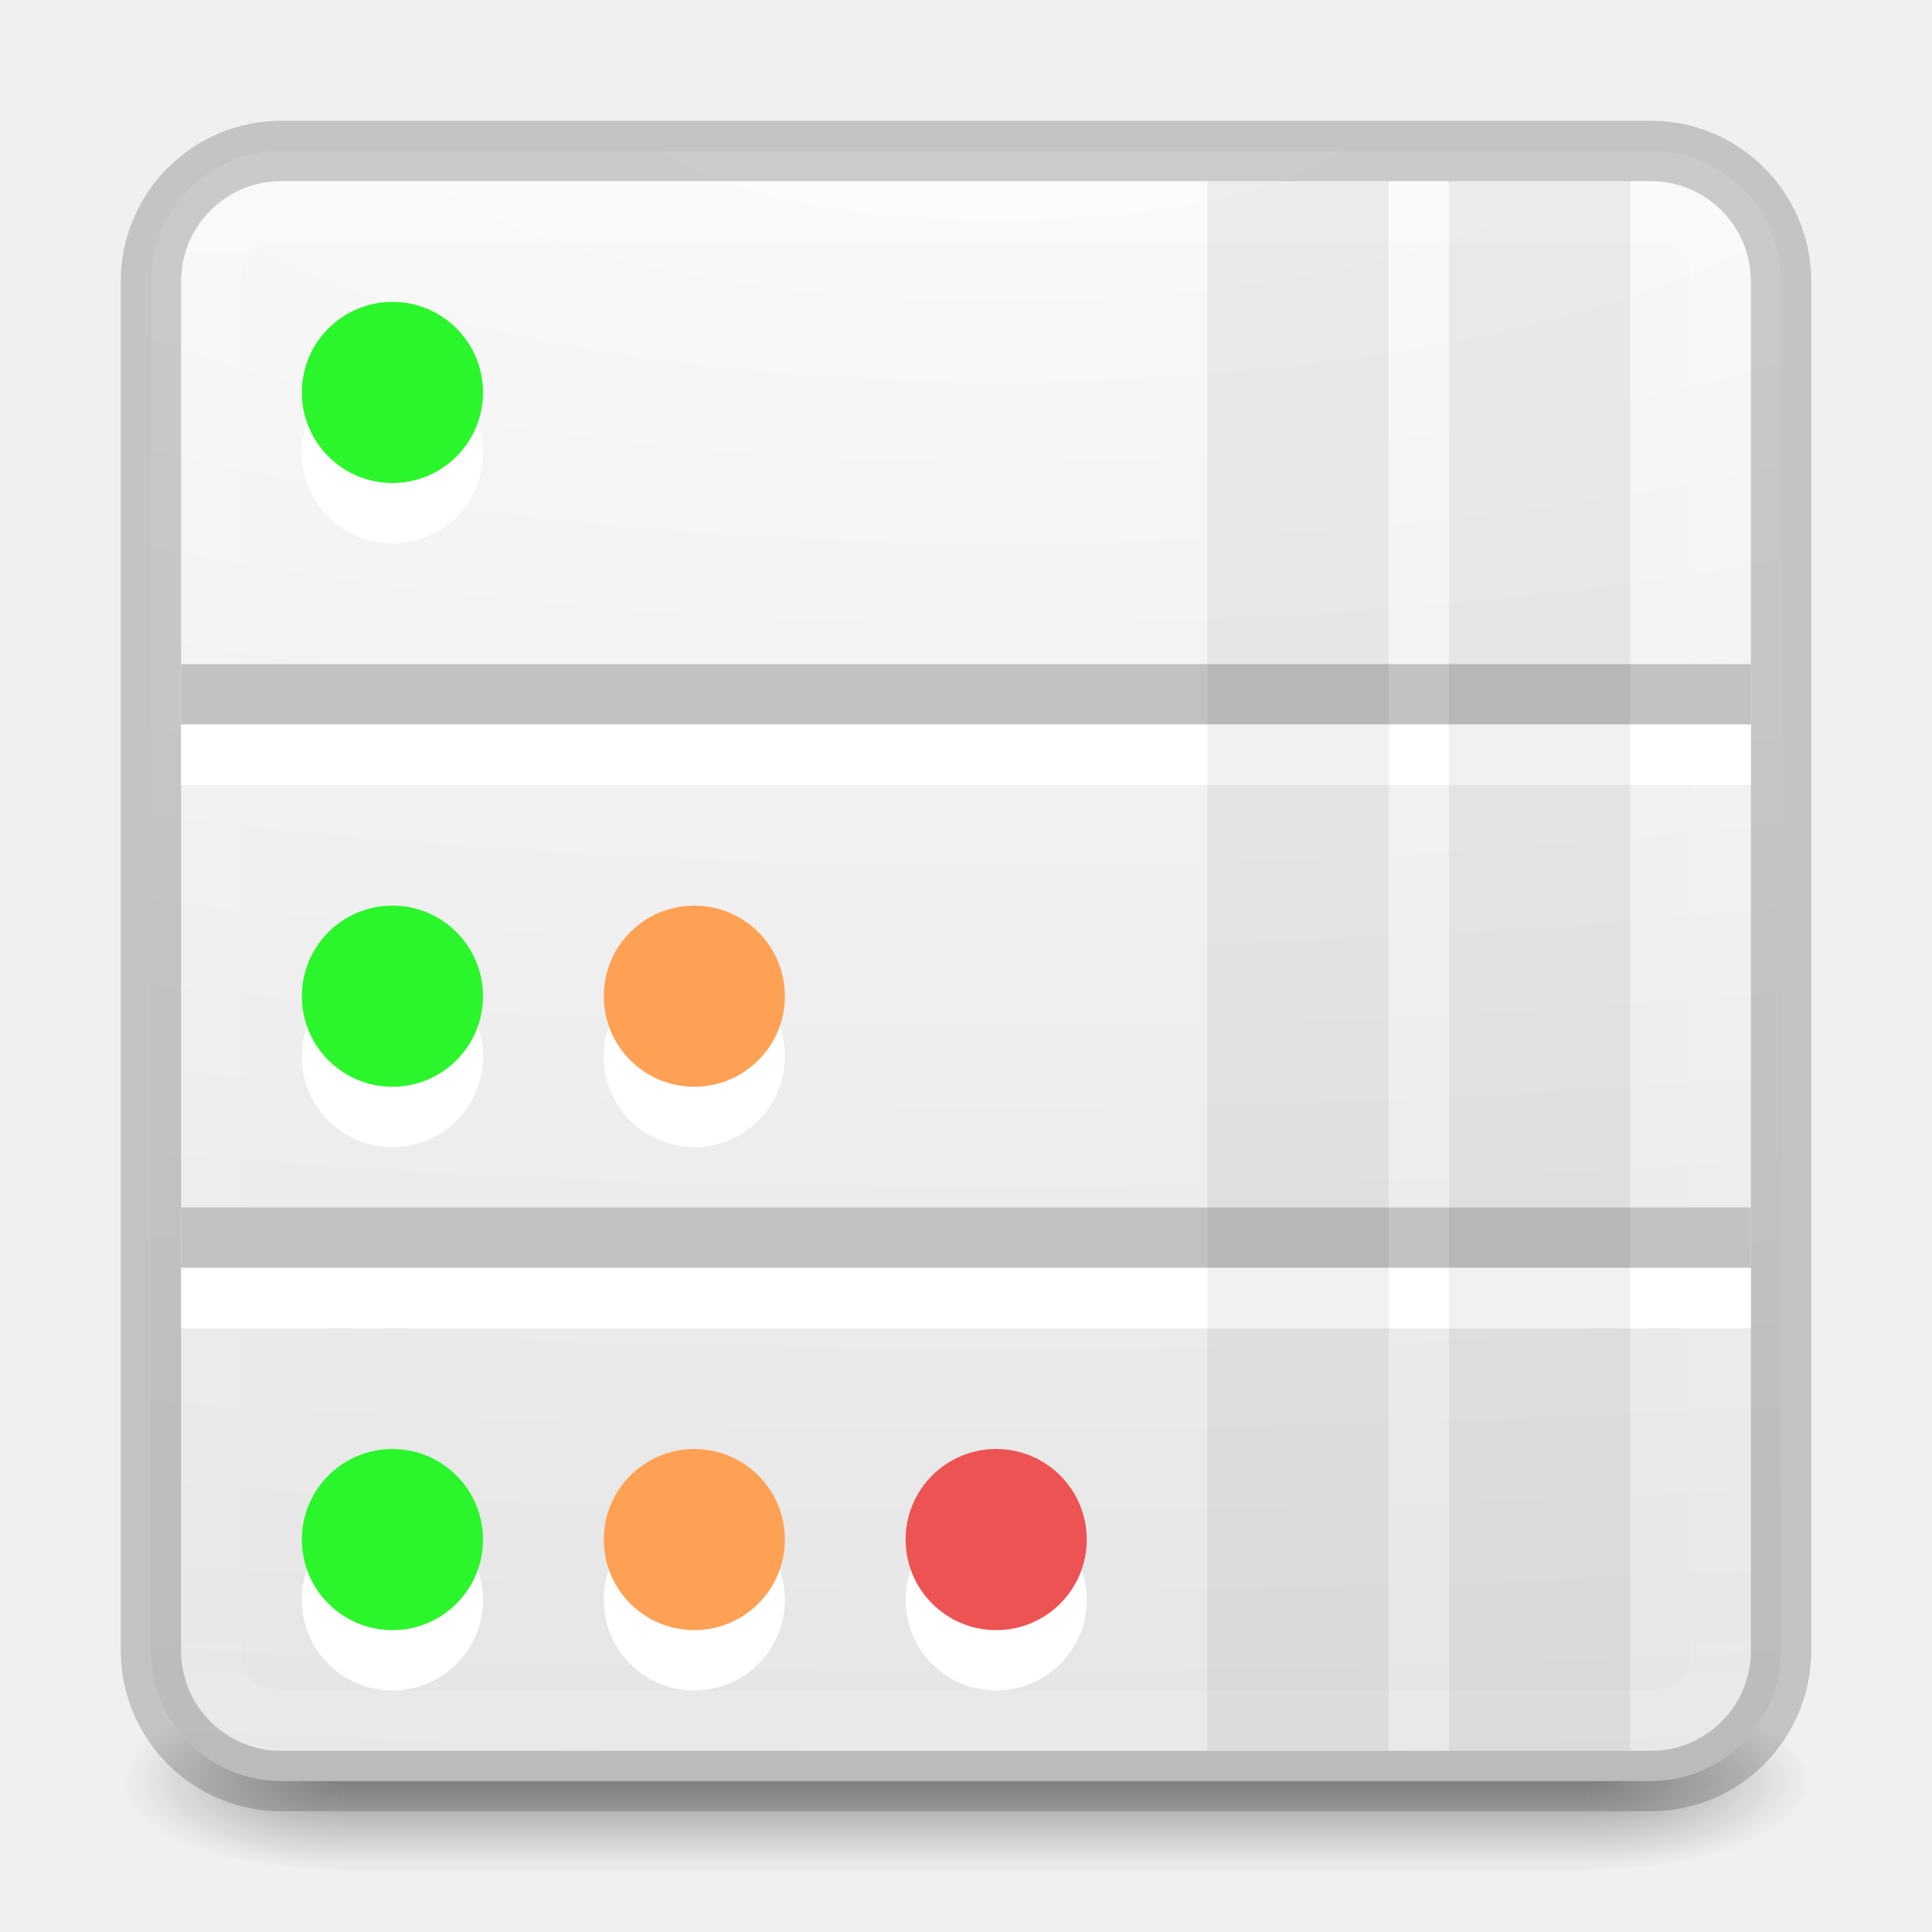
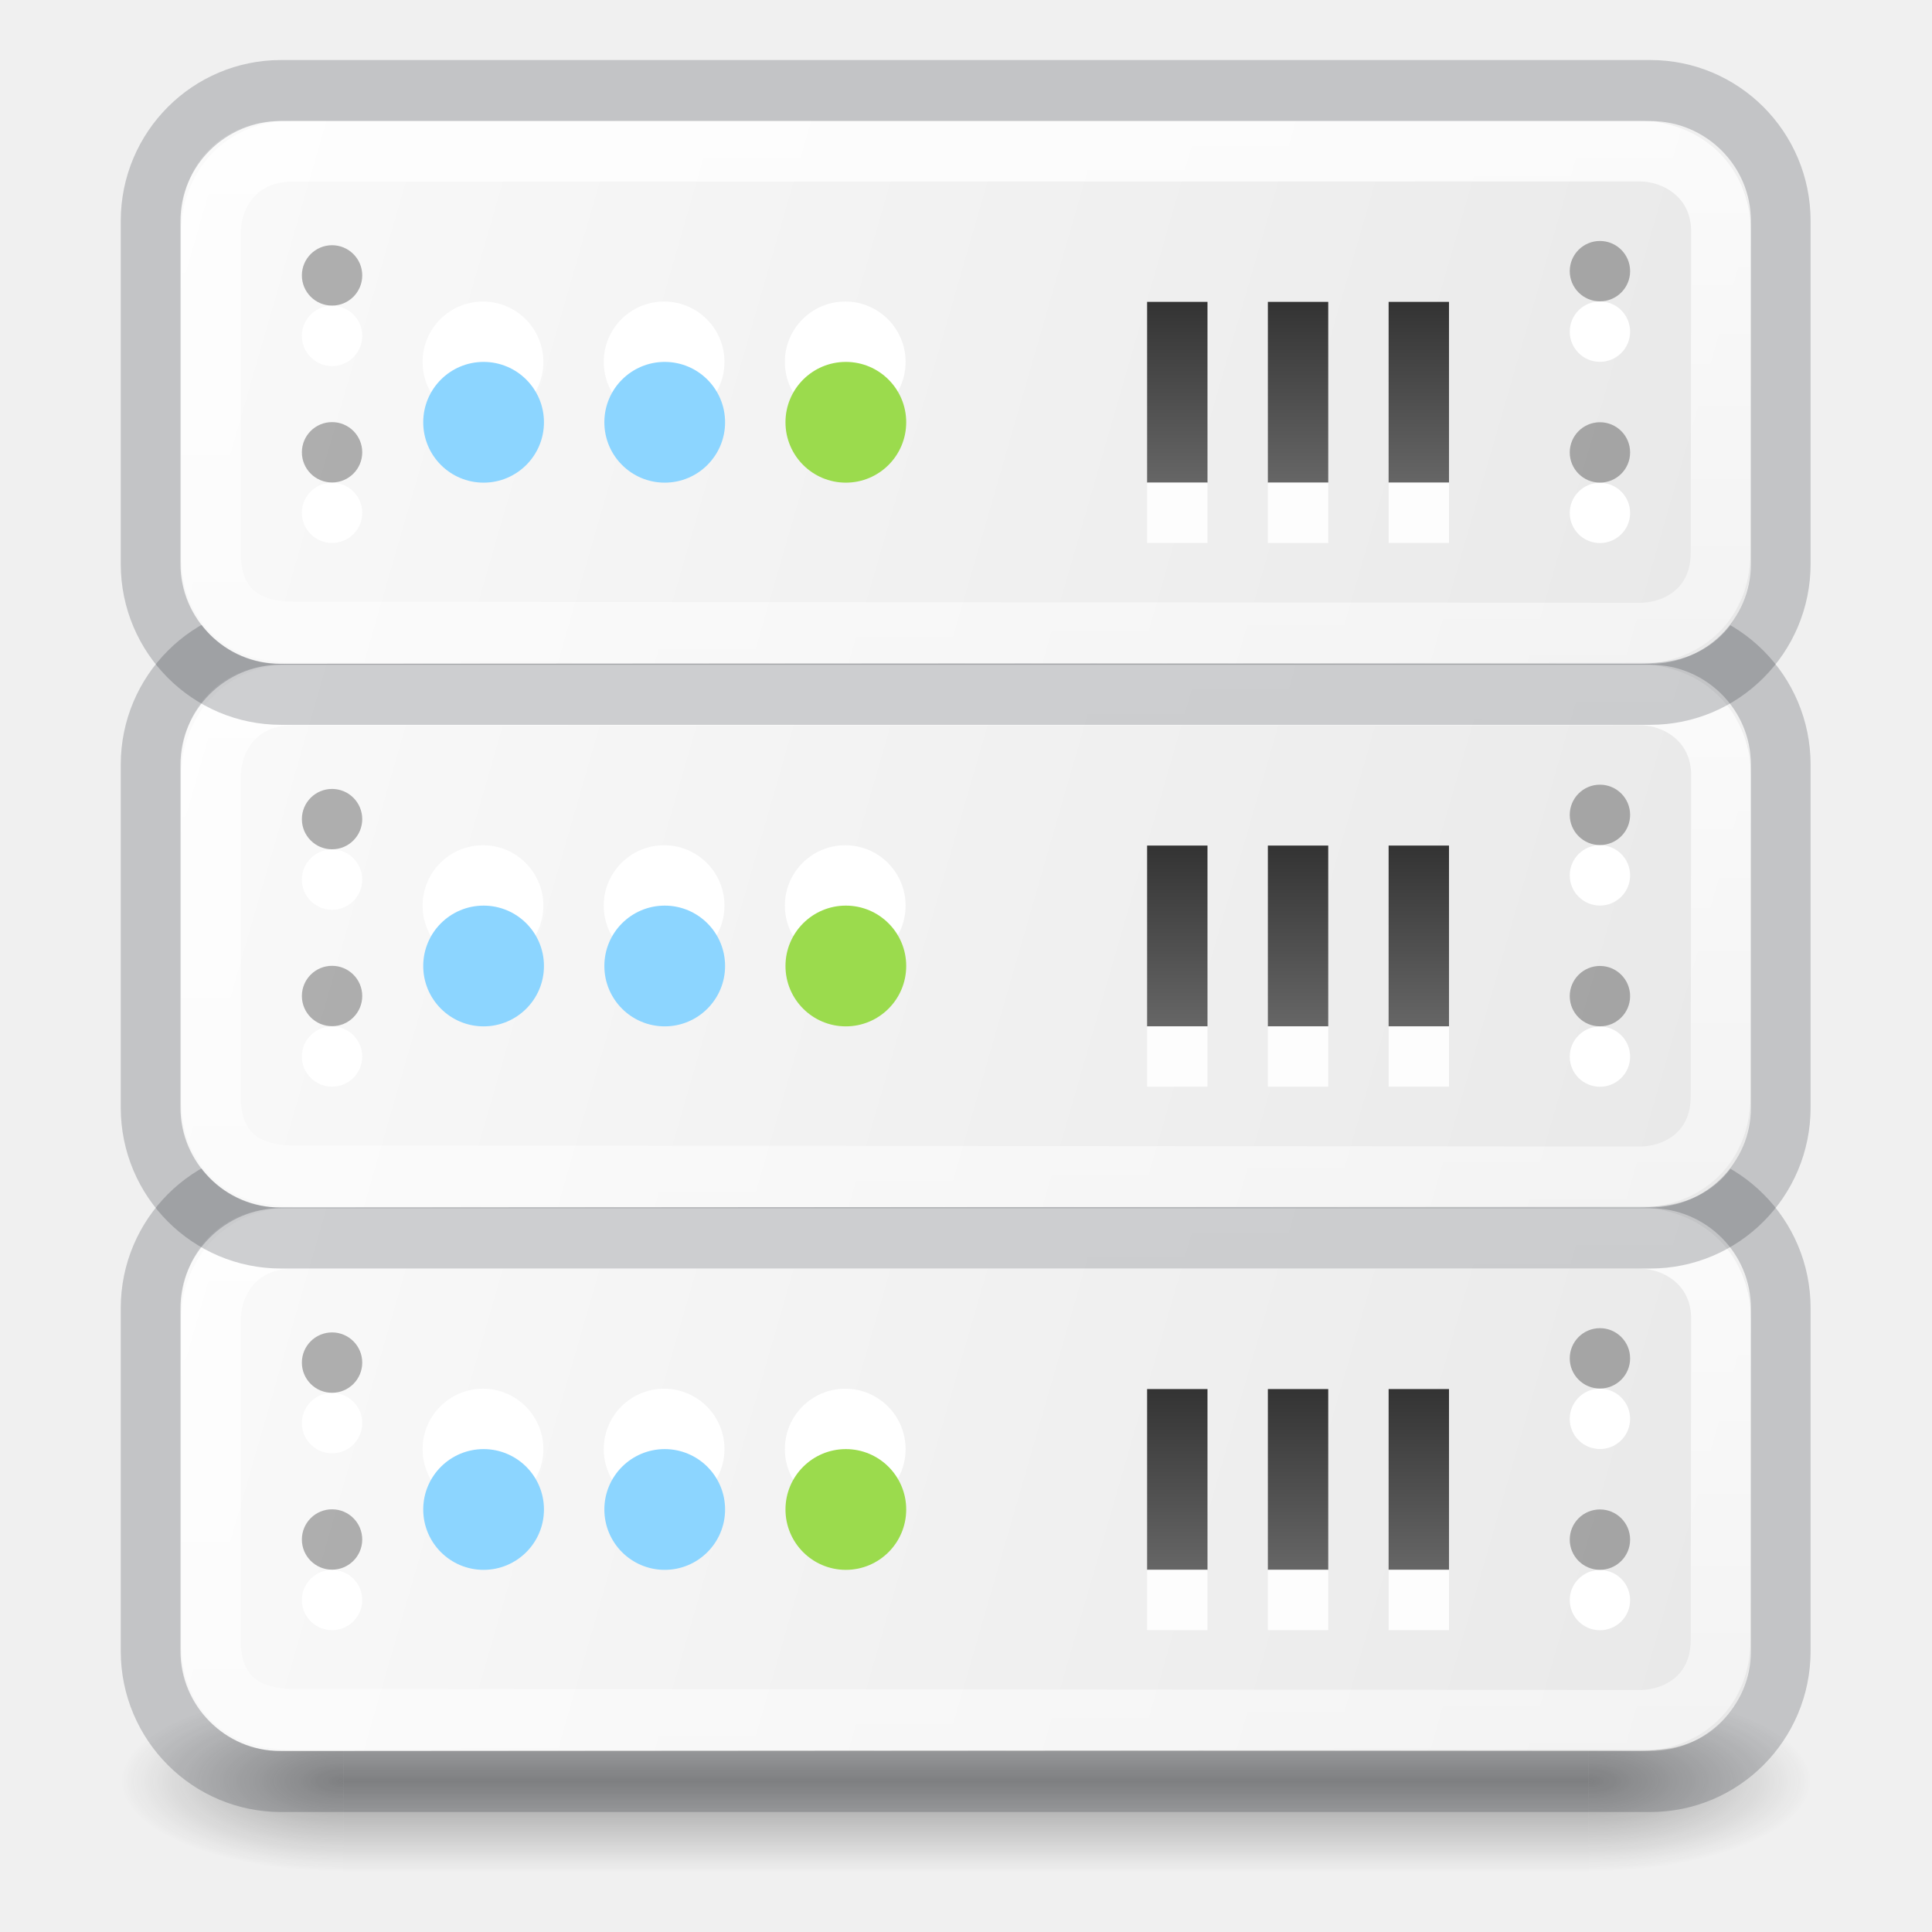
<svg xmlns="http://www.w3.org/2000/svg" xmlns:xlink="http://www.w3.org/1999/xlink" id="svg4588" height="32" width="32" version="1.1">
  <defs id="defs4590">
    <linearGradient id="linearGradient4687">
      <stop offset="0" style="stop-color:#000000;stop-opacity:1" id="stop4689" />
      <stop offset="1" style="stop-color:#000000;stop-opacity:0" id="stop4691" />
    </linearGradient>
    <linearGradient gradientTransform="matrix(0.6756757,0,0,0.6756757,-0.2162186,-0.2162061)" gradientUnits="userSpaceOnUse" xlink:href="#linearGradient3924-0" id="linearGradient3483" y2="41.679" x2="38.546" y1="6.374" x1="38.546" />
    <linearGradient id="linearGradient3924-0">
      <stop offset="0" style="stop-color:#ffffff;stop-opacity:1" id="stop3926-6" />
      <stop offset="0.038" style="stop-color:#ffffff;stop-opacity:0.235" id="stop3928-3" />
      <stop offset="0.962" style="stop-color:#ffffff;stop-opacity:0.157" id="stop3930-2" />
      <stop offset="1" style="stop-color:#ffffff;stop-opacity:0.392" id="stop3932-62" />
    </linearGradient>
    <radialGradient gradientTransform="matrix(0,2.525278,-8.07228,0,96.95192,-19.7023)" gradientUnits="userSpaceOnUse" xlink:href="#linearGradient2867-449-88-871-390-598-476-591-434-148-57-177-8-3-3-6-4-8-8-8-5" id="radialGradient4388" fy="9.957" fx="8.46" r="12.672" cy="9.957" cx="8.99" />
    <linearGradient id="linearGradient2867-449-88-871-390-598-476-591-434-148-57-177-8-3-3-6-4-8-8-8-5">
      <stop offset="0" style="stop-color:#fafafa;stop-opacity:1" id="stop3750-1-0-7-6-6-1-3-9-3" />
      <stop offset="1" style="stop-color:#e1e1e1;stop-opacity:1" id="stop3756-1-6-2-6-6-1-96-6-0" />
    </linearGradient>
    <radialGradient gradientTransform="matrix(2.003784,0,0,1.4,27.98813,-17.4)" gradientUnits="userSpaceOnUse" xlink:href="#linearGradient3688-166-749-6" id="radialGradient3493" fy="43.5" fx="4.993" r="2.5" cy="43.5" cx="4.993" />
    <linearGradient id="linearGradient3688-166-749-6">
      <stop offset="0" style="stop-color:#181818;stop-opacity:1" id="stop2883-8" />
      <stop offset="1" style="stop-color:#181818;stop-opacity:0" id="stop2885-3" />
    </linearGradient>
    <radialGradient gradientTransform="matrix(2.003784,0,0,1.4,-20.01187,-104.4)" gradientUnits="userSpaceOnUse" xlink:href="#linearGradient3688-464-309-7" id="radialGradient3495" fy="43.5" fx="4.993" r="2.5" cy="43.5" cx="4.993" />
    <linearGradient id="linearGradient3688-464-309-7">
      <stop offset="0" style="stop-color:#181818;stop-opacity:1" id="stop2889-0" />
      <stop offset="1" style="stop-color:#181818;stop-opacity:0" id="stop2891-66" />
    </linearGradient>
    <linearGradient gradientUnits="userSpaceOnUse" xlink:href="#linearGradient3702-501-757-3" id="linearGradient3497" y2="39.999" x2="25.058" y1="47.028" x1="25.058" />
    <linearGradient id="linearGradient3702-501-757-3">
      <stop offset="0" style="stop-color:#181818;stop-opacity:0" id="stop2895-3" />
      <stop offset="0.5" style="stop-color:#181818;stop-opacity:1" id="stop2897-28" />
      <stop offset="1" style="stop-color:#181818;stop-opacity:0" id="stop2899-8" />
    </linearGradient>
    <linearGradient x1="30.213" y1="21.417" x2="30.213" y2="25.361" id="linearGradient3143" xlink:href="#linearGradient4687" gradientUnits="userSpaceOnUse" gradientTransform="matrix(0.7473457,0,0,-0.7482173,-1.935797,34.71217)" />
    <linearGradient gradientTransform="translate(-53.99999,-9.49999)" gradientUnits="userSpaceOnUse" xlink:href="#linearGradient4187" id="linearGradient3153" y2="41.891" x2="24" y1="6.111" x1="24" />
    <linearGradient id="linearGradient4187">
      <stop offset="0" style="stop-color:#ffffff;stop-opacity:1" id="stop4189" />
      <stop offset="0.021" style="stop-color:#ffffff;stop-opacity:0.235" id="stop4191" />
      <stop offset="0.977" style="stop-color:#ffffff;stop-opacity:0.157" id="stop4193" />
      <stop offset="1" style="stop-color:#ffffff;stop-opacity:0.392" id="stop4195" />
    </linearGradient>
    <radialGradient gradientTransform="matrix(0,3.551171,-11.65996,0,86.93055,-36.34201)" gradientUnits="userSpaceOnUse" xlink:href="#linearGradient2867-449-88-871-390-598-476-591-434-148-57-177-8-3-3-6-4-8-8-8-5-3" id="radialGradient4144" fy="9.957" fx="8.436" r="12.672" cy="9.957" cx="8.967" />
    <linearGradient id="linearGradient2867-449-88-871-390-598-476-591-434-148-57-177-8-3-3-6-4-8-8-8-5-3">
      <stop offset="0" style="stop-color:#fafafa;stop-opacity:1" id="stop3750-1-0-7-6-6-1-3-9-3-6" />
      <stop offset="1" style="stop-color:#e1e1e1;stop-opacity:1" id="stop3756-1-6-2-6-6-1-96-6-0-7" />
    </linearGradient>
    <radialGradient gradientTransform="matrix(2.003784,0,0,1.4,27.98813,-17.4)" gradientUnits="userSpaceOnUse" xlink:href="#linearGradient3688-166-749-6" id="radialGradient3013-896" fy="43.5" fx="4.993" r="2.5" cy="43.5" cx="4.993" />
    <radialGradient gradientTransform="matrix(2.003784,0,0,1.4,-20.01187,-104.4)" gradientUnits="userSpaceOnUse" xlink:href="#linearGradient3688-166-749-6" id="radialGradient3015-826" fy="43.5" fx="4.993" r="2.5" cy="43.5" cx="4.993" />
+     <linearGradient xlink:href="#linearGradient2867-449-88-871-390-598-476-591-434-148-57-177-8-3-3-6-4-8-8-8-5" id="linearGradient2244" gradientUnits="userSpaceOnUse" gradientTransform="matrix(0.6782138,0,0,0.6761972,-90.32337,7.56445)" x1="153" y1="26" x2="255" y2="56" />
+     <linearGradient xlink:href="#linearGradient1570" id="linearGradient2246" gradientUnits="userSpaceOnUse" gradientTransform="matrix(1.812763,0,0,0.4939409,4.399258,23.35928)" x1="24.023" y1="5.112" x2="24" y2="42.262" />
+     <linearGradient id="linearGradient1570">
+       <stop offset="0" style="stop-color:#ffffff;stop-opacity:0.783" id="stop1562" />
+       <stop offset="1" style="stop-color:#ffffff;stop-opacity:0.392" id="stop1568" />
+     </linearGradient>
+     <linearGradient id="linearGradient1608">
+       <stop id="stop1604" offset="0" style="stop-color:#333333;stop-opacity:1" />
+       <stop id="stop1606" offset="1" style="stop-color:#666666;stop-opacity:1" />
+     </linearGradient>
+     <linearGradient xlink:href="#linearGradient2867-449-88-871-390-598-476-591-434-148-57-177-8-3-3-6-4-8-8-8-5" id="linearGradient1136" gradientUnits="userSpaceOnUse" gradientTransform="matrix(0.6782138,0,0,0.6761972,-90.32337,7.56445)" x1="153" y1="26" x2="255" y2="56" />
+     <linearGradient xlink:href="#linearGradient1570" id="linearGradient1138" gradientUnits="userSpaceOnUse" gradientTransform="matrix(1.812763,0,0,0.4939409,4.399258,23.35928)" x1="24.023" y1="5.112" x2="24" y2="42.262" />
+     <linearGradient xlink:href="#linearGradient1608" id="linearGradient1140" gradientUnits="userSpaceOnUse" gradientTransform="matrix(0.6666743,0,0,0.5462038,29.99932,20.98539)" x1="92" y1="34" x2="92" y2="44" />
+     <linearGradient xlink:href="#linearGradient1608" id="linearGradient1142" gradientUnits="userSpaceOnUse" gradientTransform="matrix(0.6666743,0,0,0.5462038,29.99932,20.98539)" x1="92" y1="34" x2="92" y2="44" />
+     <linearGradient xlink:href="#linearGradient1608" id="linearGradient1144" gradientUnits="userSpaceOnUse" gradientTransform="matrix(0.6666743,0,0,0.5462038,29.99932,20.98539)" x1="92" y1="34" x2="92" y2="44" />
+     <linearGradient xlink:href="#linearGradient2867-449-88-871-390-598-476-591-434-148-57-177-8-3-3-6-4-8-8-8-5" id="linearGradient1109" gradientUnits="userSpaceOnUse" gradientTransform="matrix(0.6782138,0,0,0.6761972,-90.32337,7.56445)" x1="153" y1="26" x2="255" y2="56" />
+     <linearGradient xlink:href="#linearGradient1570" id="linearGradient1111" gradientUnits="userSpaceOnUse" gradientTransform="matrix(1.812763,0,0,0.4939409,4.399258,23.35928)" x1="24.023" y1="5.112" x2="24" y2="42.262" />
+     <linearGradient xlink:href="#linearGradient1608" id="linearGradient1113" gradientUnits="userSpaceOnUse" gradientTransform="matrix(0.6666743,0,0,0.5462038,29.99932,20.98539)" x1="92" y1="34" x2="92" y2="44" />
+     <linearGradient xlink:href="#linearGradient1608" id="linearGradient1115" gradientUnits="userSpaceOnUse" gradientTransform="matrix(0.6666743,0,0,0.5462038,29.99932,20.98539)" x1="92" y1="34" x2="92" y2="44" />
+     <linearGradient xlink:href="#linearGradient1608" id="linearGradient1117" gradientUnits="userSpaceOnUse" gradientTransform="matrix(0.6666743,0,0,0.5462038,29.99932,20.98539)" x1="92" y1="34" x2="92" y2="44" />
+     <linearGradient xlink:href="#linearGradient2867-449-88-871-390-598-476-591-434-148-57-177-8-3-3-6-4-8-8-8-5" id="linearGradient1181" gradientUnits="userSpaceOnUse" gradientTransform="matrix(0.6782138,0,0,0.6761972,-90.32337,7.56445)" x1="153" y1="26" x2="255" y2="56" />
+     <linearGradient xlink:href="#linearGradient1570" id="linearGradient1183" gradientUnits="userSpaceOnUse" gradientTransform="matrix(1.812763,0,0,0.4939409,4.399258,23.35928)" x1="24.023" y1="5.112" x2="24" y2="42.262" />
+     <linearGradient xlink:href="#linearGradient1608" id="linearGradient1185" gradientUnits="userSpaceOnUse" gradientTransform="matrix(0.6666743,0,0,0.5462038,29.99932,20.98539)" x1="92" y1="34" x2="92" y2="44" />
+     <linearGradient xlink:href="#linearGradient1608" id="linearGradient1187" gradientUnits="userSpaceOnUse" gradientTransform="matrix(0.6666743,0,0,0.5462038,29.99932,20.98539)" x1="92" y1="34" x2="92" y2="44" />
+     <linearGradient xlink:href="#linearGradient1608" id="linearGradient1189" gradientUnits="userSpaceOnUse" gradientTransform="matrix(0.6666743,0,0,0.5462038,29.99932,20.98539)" x1="92" y1="34" x2="92" y2="44" />
  </defs>
  <g id="g4174">
    <g style="display:inline" id="g2036-2" transform="matrix(0.6999997,0,0,0.3333336,-0.8000002,15.33333)">
      <g style="opacity:0.4" id="g3712-3" transform="matrix(1.052632,0,0,1.285713,-1.263158,-13.42854)">
        <rect style="fill:url(#radialGradient3493);fill-opacity:1;stroke:none" id="rect2801-0" y="40" x="38" height="7" width="5" />
        <rect style="fill:url(#radialGradient3495);fill-opacity:1;stroke:none" id="rect3696-2" transform="scale(-1,-1)" y="-47" x="-10" height="7" width="5" />
        <rect style="fill:url(#linearGradient3497);fill-opacity:1;stroke:none" id="rect3700-1" y="40" x="10" height="7" width="28" />
      </g>
    </g>
-     <rect style="color:#000000;display:inline;overflow:visible;visibility:visible;fill:url(#radialGradient4388);fill-opacity:1;fill-rule:nonzero;stroke:none;stroke-width:1;marker:none;enable-background:accumulate" id="rect5505" y="2.5" x="2.5" ry="2.16" rx="2.16" height="27" width="27" />
-     <rect style="opacity:0.3;fill:none;stroke:url(#linearGradient3483);stroke-width:1;stroke-linecap:round;stroke-linejoin:round;stroke-miterlimit:4;stroke-dasharray:none;stroke-dashoffset:0;stroke-opacity:1" id="rect6741-7-4" y="3.5" x="3.5" ry="1.087" rx="1.087" height="25" width="25" />
-     <rect style="color:#000000;display:inline;overflow:visible;visibility:visible;opacity:0.2;fill:none;stroke:#0e141f;stroke-width:1;stroke-linecap:round;stroke-linejoin:round;stroke-miterlimit:4;stroke-dasharray:none;stroke-dashoffset:0;stroke-opacity:1;marker:none;enable-background:accumulate" id="rect5505-6" y="2.5" x="2.5" ry="2.16" rx="2.16" height="27" width="27" />
  </g>
-   <circle style="opacity:1;fill:#ffffff;fill-opacity:1;stroke-width:0.322" id="circle891" cx="6.5" cy="7.5" r="1.5" />
-   <circle r="1.5" cy="6.5" cx="6.5" id="circle902-7-6" style="opacity:1;fill:#2af62b;fill-opacity:1;stroke-width:0.322" />
-   <circle r="1.5" cy="17.5" cx="6.5" id="circle893" style="opacity:1;fill:#ffffff;fill-opacity:1;stroke-width:0.322" />
-   <circle style="opacity:1;fill:#2af62b;fill-opacity:1;stroke-width:0.322" id="circle904-0-2" cx="6.5" cy="16.5" r="1.5" />
-   <circle style="opacity:1;fill:#ffffff;fill-opacity:1;stroke-width:0.322" id="circle895" cx="11.5" cy="17.5" r="1.5" />
-   <circle r="1.5" cy="16.5" cx="11.5" id="circle906-9-6" style="opacity:1;fill:#ffa154;fill-opacity:1;stroke-width:0.322" />
-   <circle style="opacity:1;fill:#ffffff;fill-opacity:1;stroke-width:0.322" id="circle897" cx="6.5" cy="26.5" r="1.5" />
-   <circle r="1.5" cy="25.5" cx="6.5" id="circle908-3-1" style="opacity:1;fill:#2af62b;fill-opacity:1;stroke-width:0.322" />
-   <circle r="1.5" cy="26.5" cx="11.5" id="circle899" style="opacity:1;fill:#ffffff;fill-opacity:1;stroke-width:0.322" />
-   <circle style="opacity:1;fill:#ffa154;fill-opacity:1;stroke-width:0.322" id="circle910-6-8" cx="11.5" cy="25.5" r="1.5" />
-   <circle style="opacity:1;fill:#ffffff;fill-opacity:1;stroke-width:0.322" id="circle901" cx="16.5" cy="26.5" r="1.5" />
-   <circle r="1.5" cy="25.5" cx="16.5" id="circle912-0-7" style="opacity:1;fill:#ed5353;fill-opacity:1;stroke-width:0.322" />
-   <rect style="opacity:1;fill:#c2c2c2;fill-opacity:1;stroke:none;stroke-width:1;stroke-linecap:round;stroke-linejoin:round;stroke-miterlimit:4;stroke-dasharray:none;stroke-dashoffset:0;stroke-opacity:1;paint-order:markers fill stroke" id="rect883" width="26" height="1" x="3" y="11" />
-   <rect y="12" x="3" height="1" width="26" id="rect885" style="opacity:1;fill:#ffffff;fill-opacity:1;stroke:none;stroke-width:1;stroke-linecap:round;stroke-linejoin:round;stroke-miterlimit:4;stroke-dasharray:none;stroke-dashoffset:0;stroke-opacity:1;paint-order:markers fill stroke" />
-   <rect y="20" x="3" height="1" width="26" id="rect887" style="opacity:1;fill:#c2c2c2;fill-opacity:1;stroke:none;stroke-width:1;stroke-linecap:round;stroke-linejoin:round;stroke-miterlimit:4;stroke-dasharray:none;stroke-dashoffset:0;stroke-opacity:1;paint-order:markers fill stroke" />
-   <rect style="opacity:1;fill:#ffffff;fill-opacity:1;stroke:none;stroke-width:1;stroke-linecap:round;stroke-linejoin:round;stroke-miterlimit:4;stroke-dasharray:none;stroke-dashoffset:0;stroke-opacity:1;paint-order:markers fill stroke" id="rect889" width="26" height="1" x="3" y="21" />
-   <rect style="opacity:1;fill:#000000;fill-opacity:0.058;stroke:none;stroke-width:0.501;stroke-opacity:1" id="rect914-6-9" width="3" height="26" x="24" y="3" rx="0" ry="0" />
-   <rect ry="0" rx="0" y="3" x="20" height="26" width="3" id="rect924-2-2" style="opacity:1;fill:#000000;fill-opacity:0.058;stroke:none;stroke-width:0.501;stroke-opacity:1" />
+   <g style="stroke-width:1.852" id="g1134" transform="matrix(0.5340928,0,0,0.5458032,-4.18,6.277307)">
+     <path id="path1074" d="m 16.672,25.146 h 42.223 c 1.307,0 3.229,1.268 3.229,3.218 v 10.075 c 0,1.9 -1.281,3.167 -3.153,3.168 l -42.476,0.028 c -1.691,0.001 -3.052,-1.357 -3.052,-3.043 v -10.304 c 0,-1.875 1.281,-3.143 3.229,-3.143 z" style="color:#000000;display:inline;overflow:visible;visibility:visible;fill:url(#linearGradient1136);fill-opacity:1;fill-rule:nonzero;stroke:none;stroke-width:1.852;marker:none;enable-background:accumulate" />
+     <path id="path1076" d="m 16.901,26.076 41.766,-0.004 c 1.258,-1.32e-4 2.533,0.888 2.531,2.449 l -0.013,9.746 c -0.002,1.622 -1.261,2.444 -2.519,2.443 l -41.741,-0.032 c -1.692,-0.001 -2.556,-0.909 -2.556,-2.395 v -9.734 c 0,-1.261 0.898,-2.473 2.531,-2.473 z" style="fill:none;stroke:url(#linearGradient1138);stroke-width:1.852;stroke-linecap:round;stroke-linejoin:round;stroke-miterlimit:4;stroke-dasharray:none;stroke-dashoffset:0;stroke-opacity:1" />
+     <g style="stroke-width:1.852" transform="rotate(-90,24,31)" id="g1078" />
+     <g style="stroke-width:1.852" id="g1084" transform="translate(-3.723581,58.22008)">
+       <ellipse ry="1.832" rx="1.872" cy="-25.746" cx="26.528" id="ellipse1080" style="opacity:1;fill:#ffffff;fill-opacity:1;stroke:none;stroke-width:1.852;stroke-miterlimit:4;stroke-dasharray:none;stroke-opacity:1" />
+       <ellipse ry="1.832" rx="1.872" style="opacity:1;fill:#8cd5ff;fill-opacity:1;stroke:none;stroke-width:1.852;stroke-miterlimit:4;stroke-dasharray:none;stroke-opacity:1" id="ellipse1082" cx="26.547" cy="-23.914" />
+     </g>
+     <g style="stroke-width:1.91" transform="matrix(0.936216,0,0,1.004452,-40.85934,-9.080213)" id="g1090">
+       <path style="opacity:1;fill:url(#linearGradient1140);fill-opacity:1;stroke:none;stroke-width:1.91;stroke-opacity:0.783" d="m 90,39.556 h 2 v 5.462 h -2 z" id="path1086" />
+       <path style="opacity:0.9;fill:#ffffff;fill-opacity:1;stroke:none;stroke-width:1.91;stroke-opacity:0.783" d="m 90,45.018 h 2 v 1.821 h -2 z" id="path1088" />
+     </g>
+     <path d="m 19.06,31.685 a 0.936,0.916 0 0 1 -1.872,0 0.936,0.916 0 1 1 1.872,0 z" id="path1092" style="color:#000000;display:inline;overflow:visible;visibility:visible;opacity:1;fill:#ffffff;fill-opacity:1;fill-rule:evenodd;stroke:none;stroke-width:0.627;marker:none;enable-background:accumulate" />
+     <path style="color:#000000;display:inline;overflow:visible;visibility:visible;opacity:0.3;fill:#000000;fill-opacity:1;fill-rule:evenodd;stroke:none;stroke-width:0.627;marker:none;enable-background:accumulate" id="path1094" d="m 19.06,29.849 a 0.936,0.916 0 0 1 -1.872,0 0.936,0.916 0 1 1 1.872,0 z" />
+     <path style="color:#000000;display:inline;overflow:visible;visibility:visible;opacity:1;fill:#ffffff;fill-opacity:1;fill-rule:evenodd;stroke:none;stroke-width:0.627;marker:none;enable-background:accumulate" id="path1096" d="m 19.06,37.054 a 0.936,0.914 0 0 1 -1.872,0 0.936,0.914 0 1 1 1.872,0 z" />
+     <path style="color:#000000;display:inline;overflow:visible;visibility:visible;opacity:0.3;fill:#000000;fill-opacity:1;fill-rule:evenodd;stroke:none;stroke-width:0.627;marker:none;enable-background:accumulate" id="path1098" d="m 19.06,35.217 a 0.936,0.916 0 0 1 -1.872,0 0.936,0.916 0 1 1 1.872,0 z" />
+     <g id="g1104" transform="matrix(0.936216,0,0,1.004452,-37.11443,-9.080213)" style="stroke-width:1.91">
+       <path id="path1100" d="m 90,39.556 h 2 v 5.462 h -2 z" style="opacity:1;fill:url(#linearGradient1142);fill-opacity:1;stroke:none;stroke-width:1.91;stroke-opacity:0.783" />
+       <path id="path1102" d="m 90,45.018 h 2 v 1.821 h -2 z" style="opacity:0.9;fill:#ffffff;fill-opacity:1;stroke:none;stroke-width:1.91;stroke-opacity:0.783" />
+     </g>
+     <g id="g1110" transform="matrix(0.936216,0,0,1.004452,-33.36953,-9.080213)" style="stroke-width:1.91">
+       <path id="path1106" d="m 90,39.556 h 2 v 5.462 h -2 z" style="opacity:1;fill:url(#linearGradient1144);fill-opacity:1;stroke:none;stroke-width:1.91;stroke-opacity:0.783" />
+       <path id="path1108" d="m 90,45.018 h 2 v 1.821 h -2 z" style="opacity:0.9;fill:#ffffff;fill-opacity:1;stroke:none;stroke-width:1.91;stroke-opacity:0.783" />
+     </g>
+     <g transform="translate(1.89342,58.22008)" id="g1116" style="stroke-width:1.852">
+       <ellipse style="opacity:1;fill:#ffffff;fill-opacity:1;stroke:none;stroke-width:1.852;stroke-miterlimit:4;stroke-dasharray:none;stroke-opacity:1" id="ellipse1112" cx="26.528" cy="-25.746" rx="1.872" ry="1.832" />
+       <ellipse cy="-23.914" cx="26.547" id="ellipse1114" style="opacity:1;fill:#8cd5ff;fill-opacity:1;stroke:none;stroke-width:1.852;stroke-miterlimit:4;stroke-dasharray:none;stroke-opacity:1" rx="1.872" ry="1.832" />
+     </g>
+     <g style="stroke-width:1.852" id="g1122" transform="translate(7.510421,58.22008)">
+       <ellipse ry="1.832" rx="1.872" cy="-25.746" cx="26.528" id="ellipse1118" style="opacity:1;fill:#ffffff;fill-opacity:1;stroke:none;stroke-width:1.852;stroke-miterlimit:4;stroke-dasharray:none;stroke-opacity:1" />
+       <ellipse ry="1.832" rx="1.872" style="opacity:1;fill:#9bdb4d;fill-opacity:1;stroke:none;stroke-width:1.852;stroke-miterlimit:4;stroke-dasharray:none;stroke-opacity:1" id="ellipse1120" cx="26.547" cy="-23.914" />
+     </g>
+     <path style="color:#000000;display:inline;overflow:visible;visibility:visible;opacity:1;fill:#ffffff;fill-opacity:1;fill-rule:evenodd;stroke:none;stroke-width:0.627;marker:none;enable-background:accumulate" id="path1124" d="m 58.379,31.556 a 0.936,0.916 0 0 1 -1.872,0 0.936,0.916 0 1 1 1.872,0 z" />
+     <path d="m 58.379,29.72 a 0.936,0.916 0 0 1 -1.872,0 0.936,0.916 0 1 1 1.872,0 z" id="path1126" style="color:#000000;display:inline;overflow:visible;visibility:visible;opacity:0.3;fill:#000000;fill-opacity:1;fill-rule:evenodd;stroke:none;stroke-width:0.627;marker:none;enable-background:accumulate" />
+     <path d="m 58.379,37.057 a 0.936,0.914 0 0 1 -1.872,0 0.936,0.914 0 1 1 1.872,0 z" id="path1128" style="color:#000000;display:inline;overflow:visible;visibility:visible;opacity:1;fill:#ffffff;fill-opacity:1;fill-rule:evenodd;stroke:none;stroke-width:0.627;marker:none;enable-background:accumulate" />
+     <path d="m 58.379,35.221 a 0.936,0.916 0 0 1 -1.872,0 0.936,0.916 0 1 1 1.872,0 z" id="path1130" style="color:#000000;display:inline;overflow:visible;visibility:visible;opacity:0.3;fill:#000000;fill-opacity:1;fill-rule:evenodd;stroke:none;stroke-width:0.627;marker:none;enable-background:accumulate" />
+     <rect style="color:#000000;display:inline;overflow:visible;visibility:visible;opacity:0.2;fill:none;stroke:#0e141f;stroke-width:1.852;stroke-linecap:round;stroke-linejoin:round;stroke-miterlimit:4;stroke-dasharray:none;stroke-dashoffset:0;stroke-opacity:1;marker:none;enable-background:accumulate" id="rect1132" y="24.239" x="12.497" ry="3.957" rx="4.044" height="18.322" width="50.553" />
+   </g>
+   <g transform="matrix(0.5340928,0,0,0.5458032,-4.18,-2.724536)" id="g1107" style="stroke-width:1.852">
+     <path style="color:#000000;display:inline;overflow:visible;visibility:visible;fill:url(#linearGradient1109);fill-opacity:1;fill-rule:nonzero;stroke:none;stroke-width:1.852;marker:none;enable-background:accumulate" d="m 16.672,25.146 h 42.223 c 1.307,0 3.229,1.268 3.229,3.218 v 10.075 c 0,1.9 -1.281,3.167 -3.153,3.168 l -42.476,0.028 c -1.691,0.001 -3.052,-1.357 -3.052,-3.043 v -10.304 c 0,-1.875 1.281,-3.143 3.229,-3.143 z" id="path1046" />
+     <path style="fill:none;stroke:url(#linearGradient1111);stroke-width:1.852;stroke-linecap:round;stroke-linejoin:round;stroke-miterlimit:4;stroke-dasharray:none;stroke-dashoffset:0;stroke-opacity:1" d="m 16.901,26.076 41.766,-0.004 c 1.258,-1.32e-4 2.533,0.888 2.531,2.449 l -0.013,9.746 c -0.002,1.622 -1.261,2.444 -2.519,2.443 l -41.741,-0.032 c -1.692,-0.001 -2.556,-0.909 -2.556,-2.395 v -9.734 c 0,-1.261 0.898,-2.473 2.531,-2.473 z" id="path1048" />
+     <g id="g1050" transform="rotate(-90,24,31)" style="stroke-width:1.852" />
+     <g transform="translate(-3.723581,58.22008)" id="g1056" style="stroke-width:1.852">
+       <ellipse style="opacity:1;fill:#ffffff;fill-opacity:1;stroke:none;stroke-width:1.852;stroke-miterlimit:4;stroke-dasharray:none;stroke-opacity:1" id="ellipse1052" cx="26.528" cy="-25.746" rx="1.872" ry="1.832" />
+       <ellipse cy="-23.914" cx="26.547" id="ellipse1054" style="opacity:1;fill:#8cd5ff;fill-opacity:1;stroke:none;stroke-width:1.852;stroke-miterlimit:4;stroke-dasharray:none;stroke-opacity:1" rx="1.872" ry="1.832" />
+     </g>
+     <g id="g1062" transform="matrix(0.936216,0,0,1.004452,-40.85934,-9.080213)" style="stroke-width:1.91">
+       <path id="path1058" d="m 90,39.556 h 2 v 5.462 h -2 z" style="opacity:1;fill:url(#linearGradient1113);fill-opacity:1;stroke:none;stroke-width:1.91;stroke-opacity:0.783" />
+       <path id="path1060" d="m 90,45.018 h 2 v 1.821 h -2 z" style="opacity:0.9;fill:#ffffff;fill-opacity:1;stroke:none;stroke-width:1.91;stroke-opacity:0.783" />
+     </g>
+     <path style="color:#000000;display:inline;overflow:visible;visibility:visible;opacity:1;fill:#ffffff;fill-opacity:1;fill-rule:evenodd;stroke:none;stroke-width:0.627;marker:none;enable-background:accumulate" id="path1064" d="m 19.06,31.685 a 0.936,0.916 0 0 1 -1.872,0 0.936,0.916 0 1 1 1.872,0 z" />
+     <path d="m 19.06,29.849 a 0.936,0.916 0 0 1 -1.872,0 0.936,0.916 0 1 1 1.872,0 z" id="path1066" style="color:#000000;display:inline;overflow:visible;visibility:visible;opacity:0.3;fill:#000000;fill-opacity:1;fill-rule:evenodd;stroke:none;stroke-width:0.627;marker:none;enable-background:accumulate" />
+     <path d="m 19.06,37.054 a 0.936,0.914 0 0 1 -1.872,0 0.936,0.914 0 1 1 1.872,0 z" id="path1068" style="color:#000000;display:inline;overflow:visible;visibility:visible;opacity:1;fill:#ffffff;fill-opacity:1;fill-rule:evenodd;stroke:none;stroke-width:0.627;marker:none;enable-background:accumulate" />
+     <path d="m 19.06,35.217 a 0.936,0.916 0 0 1 -1.872,0 0.936,0.916 0 1 1 1.872,0 z" id="path1070" style="color:#000000;display:inline;overflow:visible;visibility:visible;opacity:0.3;fill:#000000;fill-opacity:1;fill-rule:evenodd;stroke:none;stroke-width:0.627;marker:none;enable-background:accumulate" />
+     <g style="stroke-width:1.91" transform="matrix(0.936216,0,0,1.004452,-37.11443,-9.080213)" id="g1077">
+       <path style="opacity:1;fill:url(#linearGradient1115);fill-opacity:1;stroke:none;stroke-width:1.91;stroke-opacity:0.783" d="m 90,39.556 h 2 v 5.462 h -2 z" id="path1072" />
+       <path style="opacity:0.9;fill:#ffffff;fill-opacity:1;stroke:none;stroke-width:1.91;stroke-opacity:0.783" d="m 90,45.018 h 2 v 1.821 h -2 z" id="path1075" />
+     </g>
+     <g style="stroke-width:1.91" transform="matrix(0.936216,0,0,1.004452,-33.36953,-9.080213)" id="g1083">
+       <path style="opacity:1;fill:url(#linearGradient1117);fill-opacity:1;stroke:none;stroke-width:1.91;stroke-opacity:0.783" d="m 90,39.556 h 2 v 5.462 h -2 z" id="path1079" />
+       <path style="opacity:0.9;fill:#ffffff;fill-opacity:1;stroke:none;stroke-width:1.91;stroke-opacity:0.783" d="m 90,45.018 h 2 v 1.821 h -2 z" id="path1081" />
+     </g>
+     <g style="stroke-width:1.852" id="g1089" transform="translate(1.89342,58.22008)">
+       <ellipse ry="1.832" rx="1.872" cy="-25.746" cx="26.528" id="ellipse1085" style="opacity:1;fill:#ffffff;fill-opacity:1;stroke:none;stroke-width:1.852;stroke-miterlimit:4;stroke-dasharray:none;stroke-opacity:1" />
+       <ellipse ry="1.832" rx="1.872" style="opacity:1;fill:#8cd5ff;fill-opacity:1;stroke:none;stroke-width:1.852;stroke-miterlimit:4;stroke-dasharray:none;stroke-opacity:1" id="ellipse1087" cx="26.547" cy="-23.914" />
+     </g>
+     <g transform="translate(7.510421,58.22008)" id="g1095" style="stroke-width:1.852">
+       <ellipse style="opacity:1;fill:#ffffff;fill-opacity:1;stroke:none;stroke-width:1.852;stroke-miterlimit:4;stroke-dasharray:none;stroke-opacity:1" id="ellipse1091" cx="26.528" cy="-25.746" rx="1.872" ry="1.832" />
+       <ellipse cy="-23.914" cx="26.547" id="ellipse1093" style="opacity:1;fill:#9bdb4d;fill-opacity:1;stroke:none;stroke-width:1.852;stroke-miterlimit:4;stroke-dasharray:none;stroke-opacity:1" rx="1.872" ry="1.832" />
+     </g>
+     <path d="m 58.379,31.556 a 0.936,0.916 0 0 1 -1.872,0 0.936,0.916 0 1 1 1.872,0 z" id="path1097" style="color:#000000;display:inline;overflow:visible;visibility:visible;opacity:1;fill:#ffffff;fill-opacity:1;fill-rule:evenodd;stroke:none;stroke-width:0.627;marker:none;enable-background:accumulate" />
+     <path style="color:#000000;display:inline;overflow:visible;visibility:visible;opacity:0.3;fill:#000000;fill-opacity:1;fill-rule:evenodd;stroke:none;stroke-width:0.627;marker:none;enable-background:accumulate" id="path1099" d="m 58.379,29.72 a 0.936,0.916 0 0 1 -1.872,0 0.936,0.916 0 1 1 1.872,0 z" />
+     <path style="color:#000000;display:inline;overflow:visible;visibility:visible;opacity:1;fill:#ffffff;fill-opacity:1;fill-rule:evenodd;stroke:none;stroke-width:0.627;marker:none;enable-background:accumulate" id="path1101" d="m 58.379,37.057 a 0.936,0.914 0 0 1 -1.872,0 0.936,0.914 0 1 1 1.872,0 z" />
+     <path style="color:#000000;display:inline;overflow:visible;visibility:visible;opacity:0.3;fill:#000000;fill-opacity:1;fill-rule:evenodd;stroke:none;stroke-width:0.627;marker:none;enable-background:accumulate" id="path1103" d="m 58.379,35.221 a 0.936,0.916 0 0 1 -1.872,0 0.936,0.916 0 1 1 1.872,0 z" />
+     <rect width="50.553" height="18.322" rx="4.044" ry="3.957" x="12.497" y="24.239" id="rect1105" style="color:#000000;display:inline;overflow:visible;visibility:visible;opacity:0.2;fill:none;stroke:#0e141f;stroke-width:1.852;stroke-linecap:round;stroke-linejoin:round;stroke-miterlimit:4;stroke-dasharray:none;stroke-dashoffset:0;stroke-opacity:1;marker:none;enable-background:accumulate" />
+   </g>
+   <g style="stroke-width:1.852" id="g1179" transform="matrix(0.5340928,0,0,0.5458032,-4.18,-11.73007)">
+     <path id="path1119" d="m 16.672,25.146 h 42.223 c 1.307,0 3.229,1.268 3.229,3.218 v 10.075 c 0,1.9 -1.281,3.167 -3.153,3.168 l -42.476,0.028 c -1.691,0.001 -3.052,-1.357 -3.052,-3.043 v -10.304 c 0,-1.875 1.281,-3.143 3.229,-3.143 z" style="color:#000000;display:inline;overflow:visible;visibility:visible;fill:url(#linearGradient1181);fill-opacity:1;fill-rule:nonzero;stroke:none;stroke-width:1.852;marker:none;enable-background:accumulate" />
+     <path id="path1121" d="m 16.901,26.076 41.766,-0.004 c 1.258,-1.32e-4 2.533,0.888 2.531,2.449 l -0.013,9.746 c -0.002,1.622 -1.261,2.444 -2.519,2.443 l -41.741,-0.032 c -1.692,-0.001 -2.556,-0.909 -2.556,-2.395 v -9.734 c 0,-1.261 0.898,-2.473 2.531,-2.473 z" style="fill:none;stroke:url(#linearGradient1183);stroke-width:1.852;stroke-linecap:round;stroke-linejoin:round;stroke-miterlimit:4;stroke-dasharray:none;stroke-dashoffset:0;stroke-opacity:1" />
+     <g style="stroke-width:1.852" transform="rotate(-90,24,31)" id="g1123" />
+     <g style="stroke-width:1.852" id="g1129" transform="translate(-3.723581,58.22008)">
+       <ellipse ry="1.832" rx="1.872" cy="-25.746" cx="26.528" id="ellipse1125" style="opacity:1;fill:#ffffff;fill-opacity:1;stroke:none;stroke-width:1.852;stroke-miterlimit:4;stroke-dasharray:none;stroke-opacity:1" />
+       <ellipse ry="1.832" rx="1.872" style="opacity:1;fill:#8cd5ff;fill-opacity:1;stroke:none;stroke-width:1.852;stroke-miterlimit:4;stroke-dasharray:none;stroke-opacity:1" id="ellipse1127" cx="26.547" cy="-23.914" />
+     </g>
+     <g style="stroke-width:1.91" transform="matrix(0.936216,0,0,1.004452,-40.85934,-9.080213)" id="g1135">
+       <path style="opacity:1;fill:url(#linearGradient1185);fill-opacity:1;stroke:none;stroke-width:1.91;stroke-opacity:0.783" d="m 90,39.556 h 2 v 5.462 h -2 z" id="path1131" />
+       <path style="opacity:0.9;fill:#ffffff;fill-opacity:1;stroke:none;stroke-width:1.91;stroke-opacity:0.783" d="m 90,45.018 h 2 v 1.821 h -2 z" id="path1133" />
+     </g>
+     <path d="m 19.06,31.685 a 0.936,0.916 0 0 1 -1.872,0 0.936,0.916 0 1 1 1.872,0 z" id="path1137" style="color:#000000;display:inline;overflow:visible;visibility:visible;opacity:1;fill:#ffffff;fill-opacity:1;fill-rule:evenodd;stroke:none;stroke-width:0.627;marker:none;enable-background:accumulate" />
+     <path style="color:#000000;display:inline;overflow:visible;visibility:visible;opacity:0.3;fill:#000000;fill-opacity:1;fill-rule:evenodd;stroke:none;stroke-width:0.627;marker:none;enable-background:accumulate" id="path1139" d="m 19.06,29.849 a 0.936,0.916 0 0 1 -1.872,0 0.936,0.916 0 1 1 1.872,0 z" />
+     <path style="color:#000000;display:inline;overflow:visible;visibility:visible;opacity:1;fill:#ffffff;fill-opacity:1;fill-rule:evenodd;stroke:none;stroke-width:0.627;marker:none;enable-background:accumulate" id="path1141" d="m 19.06,37.054 a 0.936,0.914 0 0 1 -1.872,0 0.936,0.914 0 1 1 1.872,0 z" />
+     <path style="color:#000000;display:inline;overflow:visible;visibility:visible;opacity:0.3;fill:#000000;fill-opacity:1;fill-rule:evenodd;stroke:none;stroke-width:0.627;marker:none;enable-background:accumulate" id="path1143" d="m 19.06,35.217 a 0.936,0.916 0 0 1 -1.872,0 0.936,0.916 0 1 1 1.872,0 z" />
+     <g id="g1149" transform="matrix(0.936216,0,0,1.004452,-37.11443,-9.080213)" style="stroke-width:1.91">
+       <path id="path1145" d="m 90,39.556 h 2 v 5.462 h -2 z" style="opacity:1;fill:url(#linearGradient1187);fill-opacity:1;stroke:none;stroke-width:1.91;stroke-opacity:0.783" />
+       <path id="path1147" d="m 90,45.018 h 2 v 1.821 h -2 z" style="opacity:0.9;fill:#ffffff;fill-opacity:1;stroke:none;stroke-width:1.91;stroke-opacity:0.783" />
+     </g>
+     <g id="g1155" transform="matrix(0.936216,0,0,1.004452,-33.36953,-9.080213)" style="stroke-width:1.91">
+       <path id="path1151" d="m 90,39.556 h 2 v 5.462 h -2 z" style="opacity:1;fill:url(#linearGradient1189);fill-opacity:1;stroke:none;stroke-width:1.91;stroke-opacity:0.783" />
+       <path id="path1153" d="m 90,45.018 h 2 v 1.821 h -2 z" style="opacity:0.9;fill:#ffffff;fill-opacity:1;stroke:none;stroke-width:1.91;stroke-opacity:0.783" />
+     </g>
+     <g transform="translate(1.89342,58.22008)" id="g1161" style="stroke-width:1.852">
+       <ellipse style="opacity:1;fill:#ffffff;fill-opacity:1;stroke:none;stroke-width:1.852;stroke-miterlimit:4;stroke-dasharray:none;stroke-opacity:1" id="ellipse1157" cx="26.528" cy="-25.746" rx="1.872" ry="1.832" />
+       <ellipse cy="-23.914" cx="26.547" id="ellipse1159" style="opacity:1;fill:#8cd5ff;fill-opacity:1;stroke:none;stroke-width:1.852;stroke-miterlimit:4;stroke-dasharray:none;stroke-opacity:1" rx="1.872" ry="1.832" />
+     </g>
+     <g style="stroke-width:1.852" id="g1167" transform="translate(7.510421,58.22008)">
+       <ellipse ry="1.832" rx="1.872" cy="-25.746" cx="26.528" id="ellipse1163" style="opacity:1;fill:#ffffff;fill-opacity:1;stroke:none;stroke-width:1.852;stroke-miterlimit:4;stroke-dasharray:none;stroke-opacity:1" />
+       <ellipse ry="1.832" rx="1.872" style="opacity:1;fill:#9bdb4d;fill-opacity:1;stroke:none;stroke-width:1.852;stroke-miterlimit:4;stroke-dasharray:none;stroke-opacity:1" id="ellipse1165" cx="26.547" cy="-23.914" />
+     </g>
+     <path style="color:#000000;display:inline;overflow:visible;visibility:visible;opacity:1;fill:#ffffff;fill-opacity:1;fill-rule:evenodd;stroke:none;stroke-width:0.627;marker:none;enable-background:accumulate" id="path1169" d="m 58.379,31.556 a 0.936,0.916 0 0 1 -1.872,0 0.936,0.916 0 1 1 1.872,0 z" />
+     <path d="m 58.379,29.72 a 0.936,0.916 0 0 1 -1.872,0 0.936,0.916 0 1 1 1.872,0 z" id="path1171" style="color:#000000;display:inline;overflow:visible;visibility:visible;opacity:0.3;fill:#000000;fill-opacity:1;fill-rule:evenodd;stroke:none;stroke-width:0.627;marker:none;enable-background:accumulate" />
+     <path d="m 58.379,37.057 a 0.936,0.914 0 0 1 -1.872,0 0.936,0.914 0 1 1 1.872,0 z" id="path1173" style="color:#000000;display:inline;overflow:visible;visibility:visible;opacity:1;fill:#ffffff;fill-opacity:1;fill-rule:evenodd;stroke:none;stroke-width:0.627;marker:none;enable-background:accumulate" />
+     <path d="m 58.379,35.221 a 0.936,0.916 0 0 1 -1.872,0 0.936,0.916 0 1 1 1.872,0 z" id="path1175" style="color:#000000;display:inline;overflow:visible;visibility:visible;opacity:0.3;fill:#000000;fill-opacity:1;fill-rule:evenodd;stroke:none;stroke-width:0.627;marker:none;enable-background:accumulate" />
+     <rect style="color:#000000;display:inline;overflow:visible;visibility:visible;opacity:0.2;fill:none;stroke:#0e141f;stroke-width:1.852;stroke-linecap:round;stroke-linejoin:round;stroke-miterlimit:4;stroke-dasharray:none;stroke-dashoffset:0;stroke-opacity:1;marker:none;enable-background:accumulate" id="rect1177" y="24.239" x="12.497" ry="3.957" rx="4.044" height="18.322" width="50.553" />
+   </g>
</svg>
